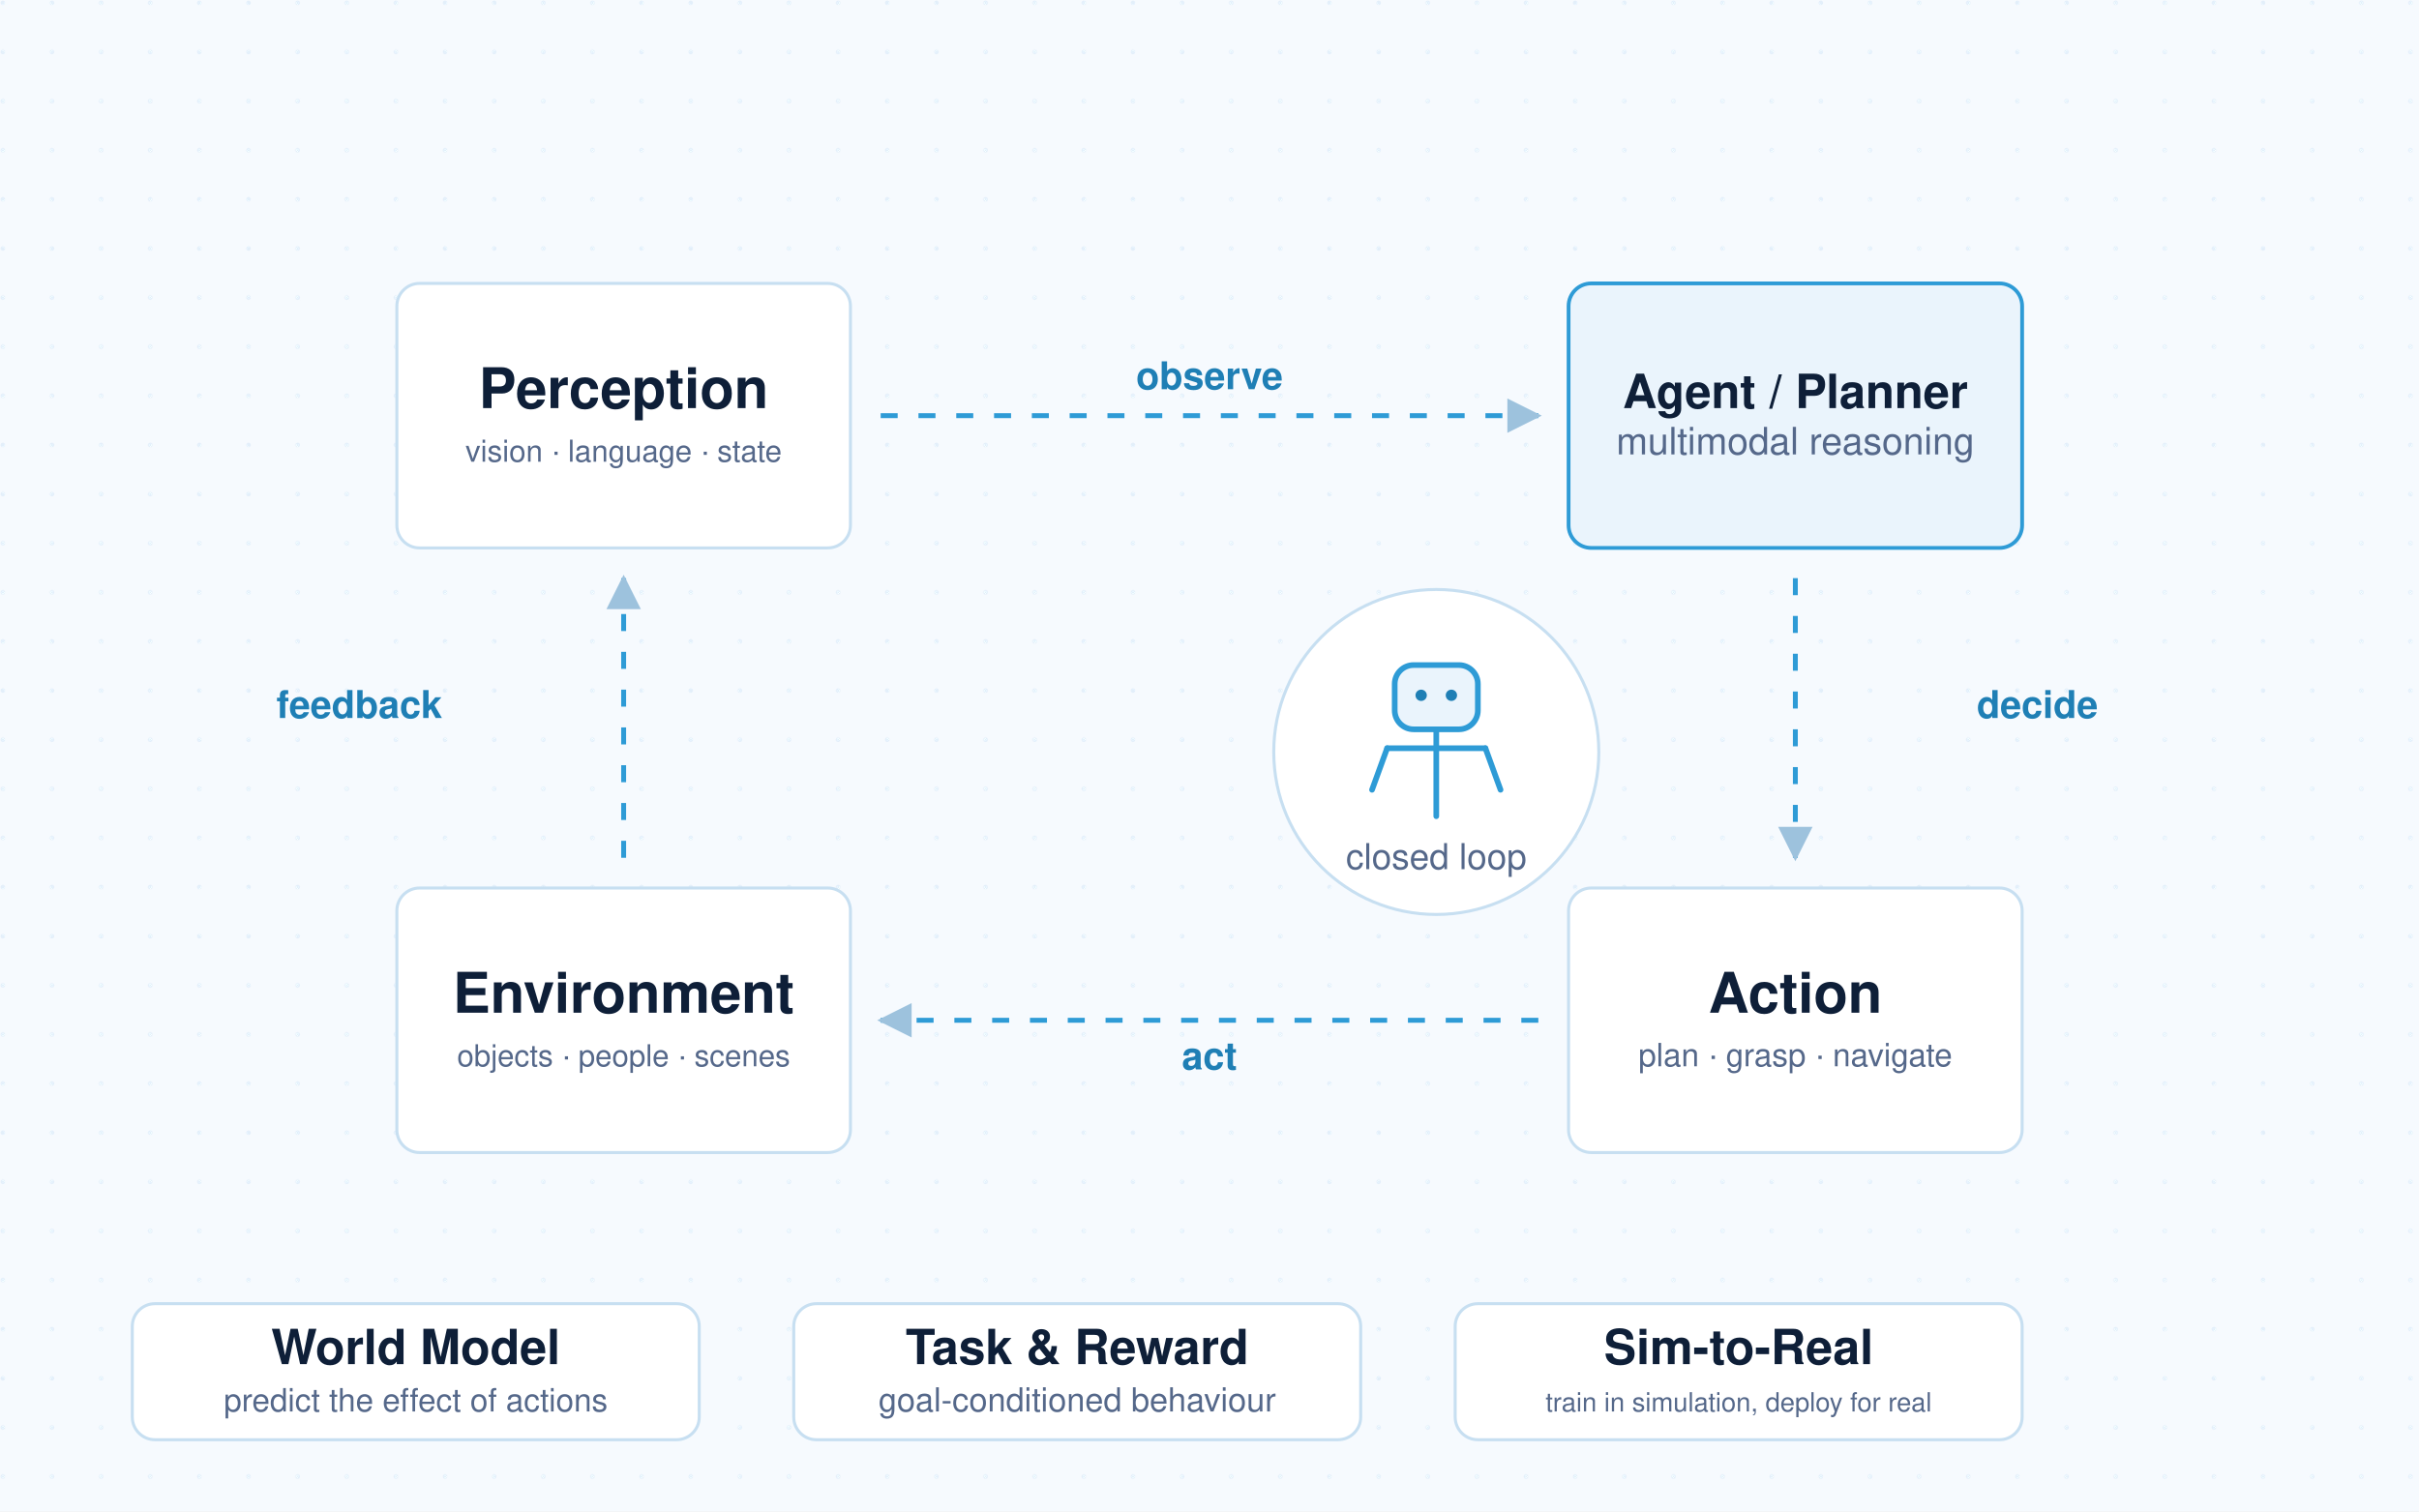
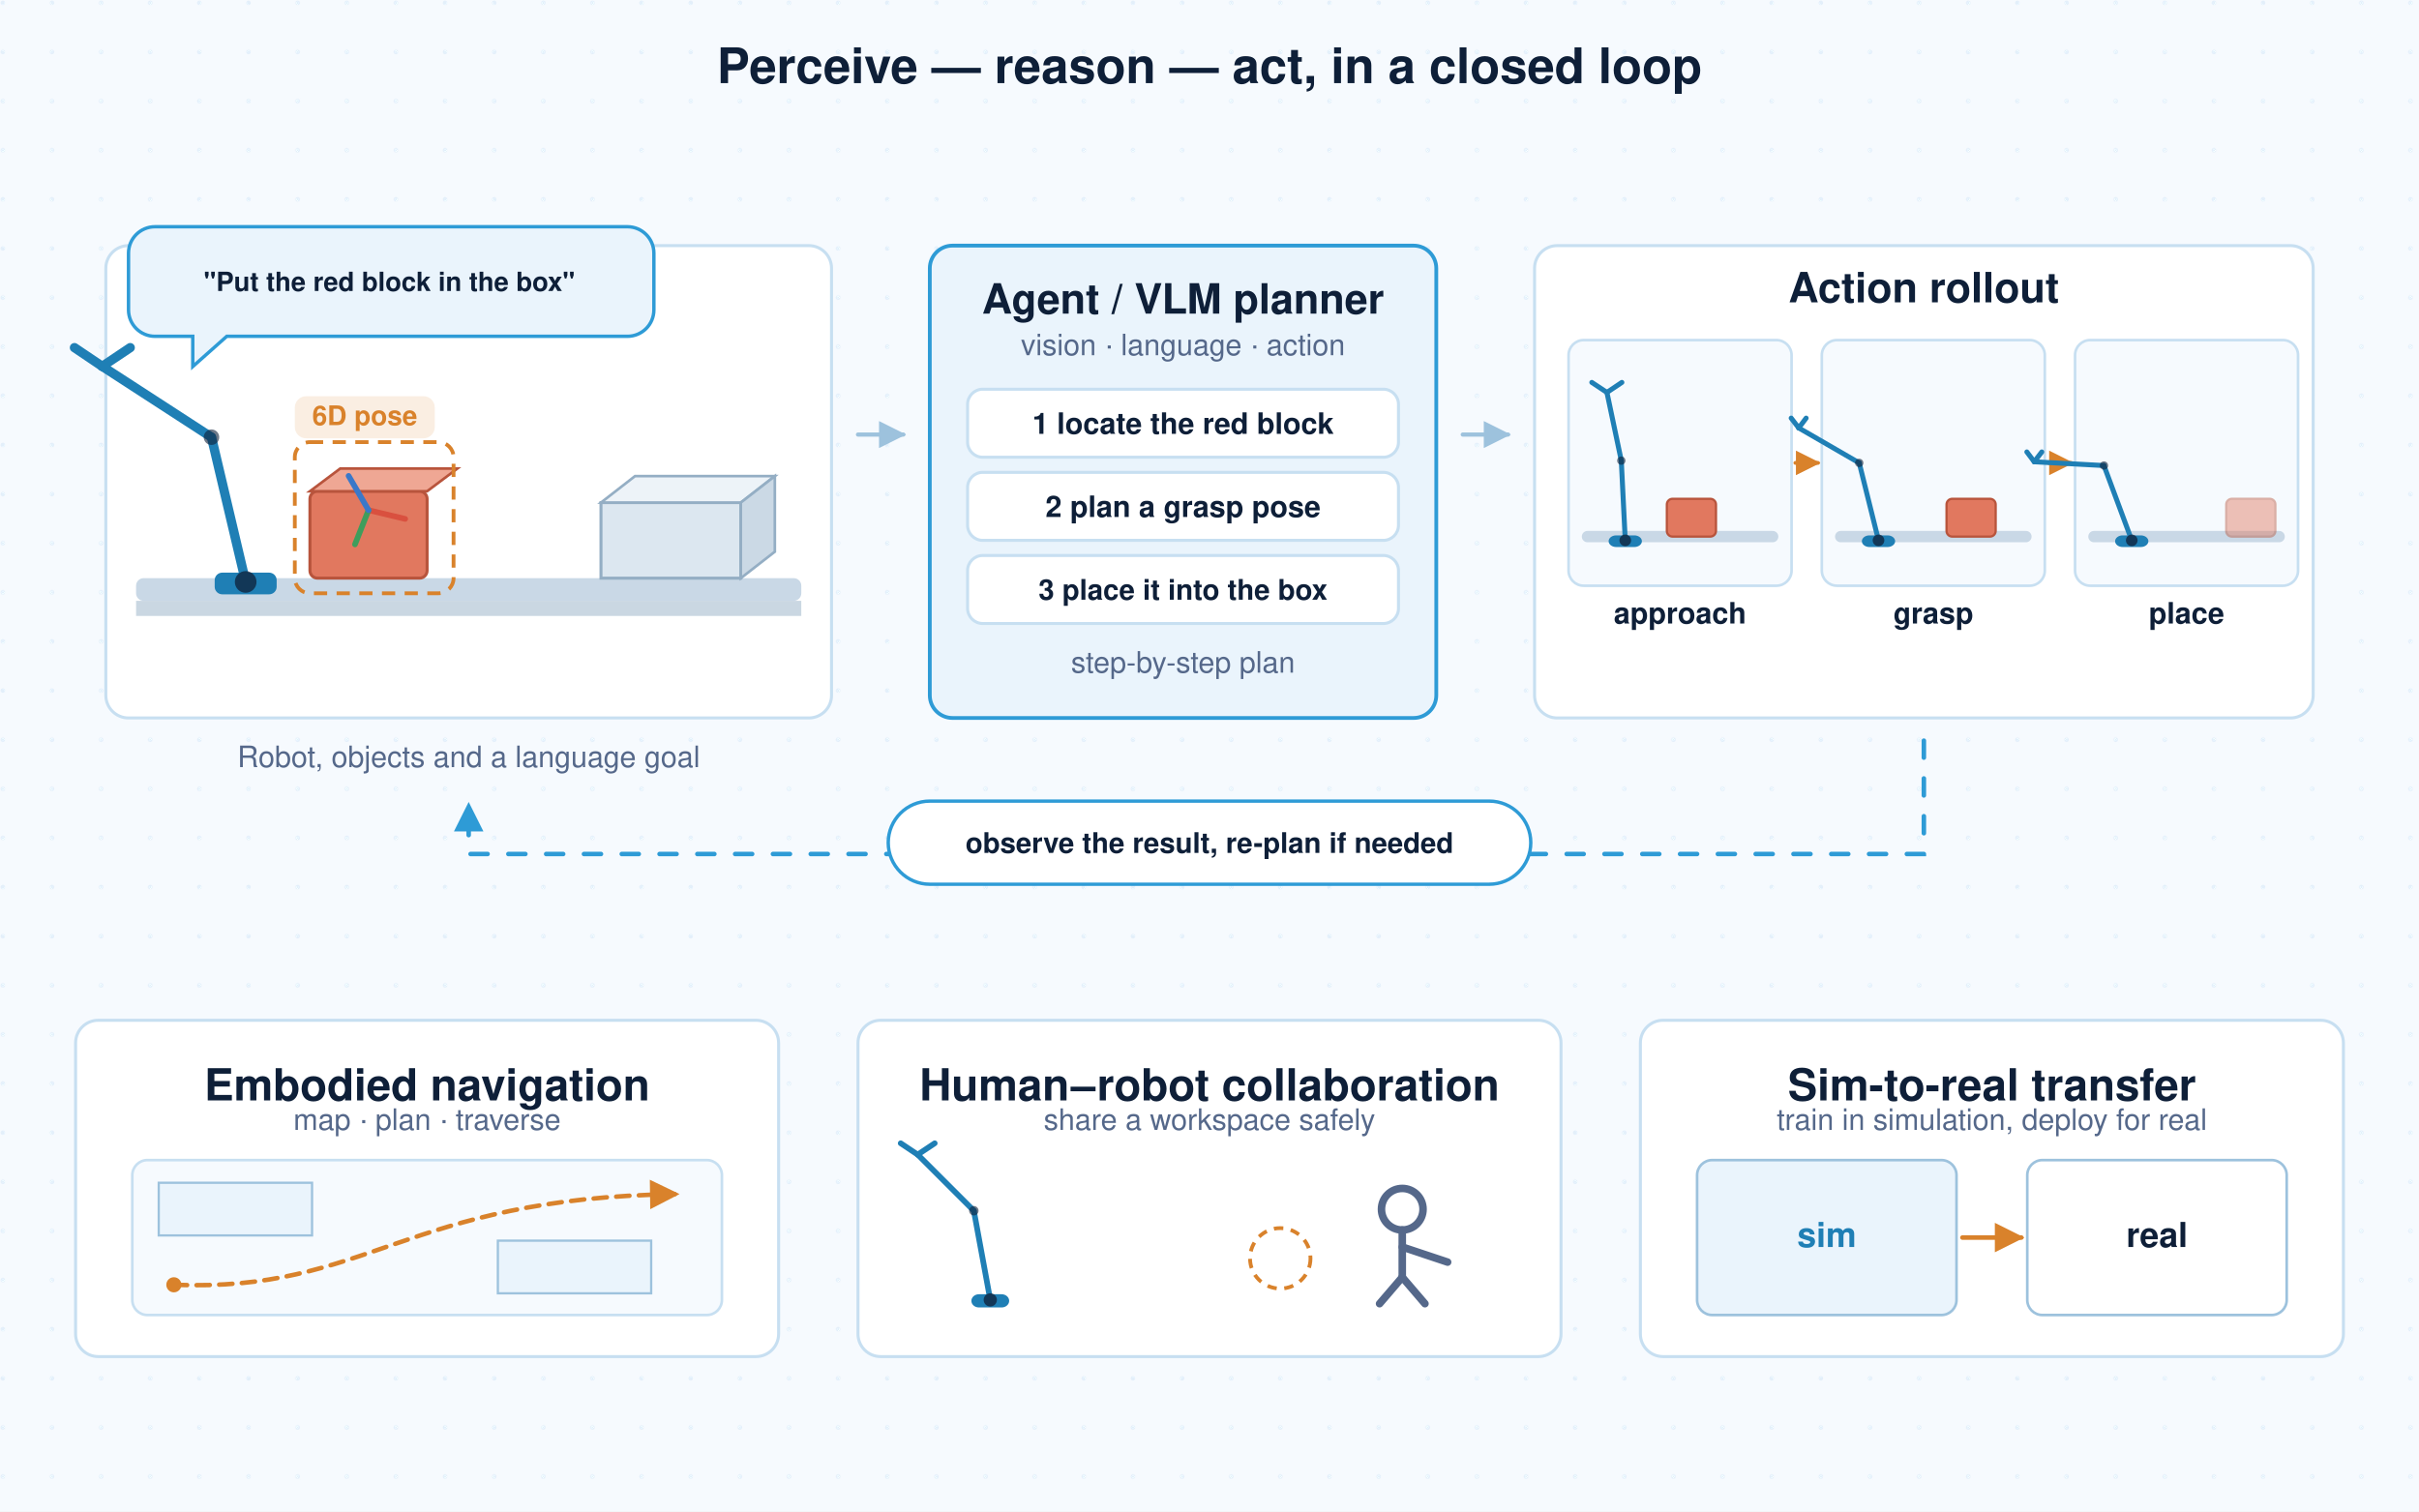
<svg xmlns="http://www.w3.org/2000/svg" viewBox="0 0 1280 800" width="1280" height="800" role="img">
  <defs>
-     <marker id="arrow" viewBox="0 0 10 10" refX="9" refY="5" markerWidth="7" markerHeight="7" orient="auto-start-reverse">
+     <marker id="arrow" viewBox="0 0 10 10" refX="9" refY="5" markerWidth="6.5" markerHeight="6.5" orient="auto-start-reverse">
      <path d="M 0 0 L 10 5 L 0 10 z" fill="#9DC2DD" />
+     </marker>
+     <marker id="arrowFlow" viewBox="0 0 10 10" refX="9" refY="5" markerWidth="6.5" markerHeight="6.5" orient="auto-start-reverse">
+       <path d="M 0 0 L 10 5 L 0 10 z" fill="#2E9BD6" />
+     </marker>
+     <marker id="arrowWarn" viewBox="0 0 10 10" refX="9" refY="5" markerWidth="6.5" markerHeight="6.5" orient="auto-start-reverse">
+       <path d="M 0 0 L 10 5 L 0 10 z" fill="#D9822B" />
    </marker>
    <pattern id="dots" width="26" height="26" patternUnits="userSpaceOnUse">
      <circle cx="1.5" cy="1.5" r="1.2" fill="#E3EFFA" />
    </pattern>
  </defs>
  <style>
-   /* 系统开了「减少动态效果」就整体静止 —— 不靠 JS，纯 CSS 媒体查询 */
+   /* 系统开了「减少动态效果」就整体静止 —— 不靠 JS，纯 CSS 媒体查询。
+      注意所有动画都只改描边/颜色，不改透明度：内容任何时刻都必须完整可见。 */
  @media (prefers-reduced-motion: reduce) {
-     .flow, .pulse, .fade { animation: none !important; }
-     .pulse { opacity: 1 !important; }
+     .flow, .pulse, .blink { animation: none !important; }
  }
-   .flow {
-     stroke-dasharray: 9 11;
-     animation: flowDash 1.6s linear infinite;
+   .flow { stroke-dasharray: 9 11; animation: flowDash 1.6s linear infinite; }
+   @keyframes flowDash { to { stroke-dashoffset: -20; } }
+   .pulse rect, .pulse polygon { animation: pulseStroke 2.4s ease-in-out infinite; }
+   @keyframes pulseStroke {
+     0%, 100% { stroke-width: 2.6; }
+     22%, 46% { stroke-width: 5.5; }
  }
-   @keyframes flowDash {
-     to { stroke-dashoffset: -20; }
+   .blink { animation: blinkFill 2.4s ease-in-out infinite; }
+   @keyframes blinkFill {
+     0%, 100% { fill: #EAF4FC; }
+     24%, 46% { fill: #FDF1E3; }
  }
- 
-   .flow { animation-duration: 1.2s; }</style>
+ </style>
  <rect width="1280" height="800" fill="#F6FAFE" />
  <rect width="1280" height="800" fill="url(#dots)" />
-   <rect x="210" y="150" width="240" height="140" rx="12" fill="#FFFFFF" stroke="#C7DFF1" stroke-width="1.6" opacity="1" />
-   <text x="330" y="216" text-anchor="middle" font-family="Nunito, 'Segoe UI', system-ui, -apple-system, Helvetica, Arial, sans-serif" font-size="29.7" font-weight="700" fill="#0E1F38">Perception</text>
-   <text x="330" y="244.354" text-anchor="middle" font-family="Nunito, 'Segoe UI', system-ui, -apple-system, Helvetica, Arial, sans-serif" font-size="16" fill="#55688A">vision · language · state</text>
-   <rect x="830" y="150" width="240" height="140" rx="12" fill="#EAF4FC" stroke="#2E9BD6" stroke-width="2" opacity="1" />
-   <text x="950" y="216" text-anchor="middle" font-family="Nunito, 'Segoe UI', system-ui, -apple-system, Helvetica, Arial, sans-serif" font-size="25" font-weight="700" fill="#0E1F38">Agent / Planner</text>
-   <text x="950" y="240.5" text-anchor="middle" font-family="Nunito, 'Segoe UI', system-ui, -apple-system, Helvetica, Arial, sans-serif" font-size="20" fill="#55688A">multimodal reasoning</text>
-   <rect x="830" y="470" width="240" height="140" rx="12" fill="#FFFFFF" stroke="#C7DFF1" stroke-width="1.6" opacity="1" />
-   <text x="950" y="536" text-anchor="middle" font-family="Nunito, 'Segoe UI', system-ui, -apple-system, Helvetica, Arial, sans-serif" font-size="29.7" font-weight="700" fill="#0E1F38">Action</text>
-   <text x="950" y="564.354" text-anchor="middle" font-family="Nunito, 'Segoe UI', system-ui, -apple-system, Helvetica, Arial, sans-serif" font-size="17" fill="#55688A">plan · grasp · navigate</text>
-   <rect x="210" y="470" width="240" height="140" rx="12" fill="#FFFFFF" stroke="#C7DFF1" stroke-width="1.6" opacity="1" />
-   <text x="330" y="536" text-anchor="middle" font-family="Nunito, 'Segoe UI', system-ui, -apple-system, Helvetica, Arial, sans-serif" font-size="29.7" font-weight="700" fill="#0E1F38">Environment</text>
-   <text x="330" y="564.354" text-anchor="middle" font-family="Nunito, 'Segoe UI', system-ui, -apple-system, Helvetica, Arial, sans-serif" font-size="16" fill="#55688A">objects · people · scenes</text>
-   <path class="flow" d="M 466 220 H 814" fill="none" stroke="#2E9BD6" stroke-width="2.6" marker-end="url(#arrow)" />
-   <path class="flow" d="M 950 306 V 454" fill="none" stroke="#2E9BD6" stroke-width="2.6" marker-end="url(#arrow)" />
-   <path class="flow" d="M 814 540 H 466" fill="none" stroke="#2E9BD6" stroke-width="2.6" marker-end="url(#arrow)" />
-   <path class="flow" d="M 330 454 V 306" fill="none" stroke="#2E9BD6" stroke-width="2.6" marker-end="url(#arrow)" />
-   <text x="640" y="206" text-anchor="middle" font-family="Nunito, 'Segoe UI', system-ui, -apple-system, Helvetica, Arial, sans-serif" font-size="20.25" font-weight="700" fill="#1F7FB5">observe</text>
-   <text x="1046" y="380" text-anchor="start" font-family="Nunito, 'Segoe UI', system-ui, -apple-system, Helvetica, Arial, sans-serif" font-size="20.25" font-weight="700" fill="#1F7FB5">decide</text>
-   <text x="640" y="566" text-anchor="middle" font-family="Nunito, 'Segoe UI', system-ui, -apple-system, Helvetica, Arial, sans-serif" font-size="20.25" font-weight="700" fill="#1F7FB5">act</text>
-   <text x="234" y="380" text-anchor="end" font-family="Nunito, 'Segoe UI', system-ui, -apple-system, Helvetica, Arial, sans-serif" font-size="20.25" font-weight="700" fill="#1F7FB5">feedback</text>
-   <circle cx="760" cy="398" r="86" fill="#FFFFFF" stroke="#C7DFF1" stroke-width="1.6" />
-   <g stroke="#2E9BD6" stroke-width="3" fill="none" stroke-linecap="round">
-     <rect x="738" y="352" width="44" height="34" rx="10" fill="#EAF4FC" />
-     <line x1="760" y1="386" x2="760" y2="432" />
-     <line x1="734" y1="396" x2="786" y2="396" />
-     <line x1="734" y1="396" x2="726" y2="418" />
-     <line x1="786" y1="396" x2="794" y2="418" />
+   <text x="640" y="44" text-anchor="middle" font-family="Nunito, 'Segoe UI', system-ui, -apple-system, Helvetica, Arial, sans-serif" font-size="26" font-weight="700" fill="#0E1F38">Perceive — reason — act, in a closed loop</text>
+   <rect x="56" y="130" width="384" height="250" rx="12" fill="#FFFFFF" stroke="#C7DFF1" stroke-width="1.6" opacity="1" />
+   <path d="M 82 120 h 250 a 14 14 0 0 1 14 14 v 30 a 14 14 0 0 1 -14 14 h -212 l -18 16 v -16 h -20 a 14 14 0 0 1 -14 -14 v -30 a 14 14 0 0 1 14 -14 z" fill="#EAF4FC" stroke="#2E9BD6" stroke-width="1.8" />
+   <text x="206" y="154" text-anchor="middle" font-family="Nunito, 'Segoe UI', system-ui, -apple-system, Helvetica, Arial, sans-serif" font-size="14" font-weight="700" fill="#0E1F38">"Put the red block in the box"</text>
+   <rect x="72" y="306" width="352" height="12" rx="4" fill="#C9D8E6" />
+   <rect x="72" y="318" width="352" height="8" fill="#B4C6D6" opacity="0.7" />
+   <rect x="164" y="260" width="62" height="46" rx="4" fill="#E1785F" stroke="#B8543C" stroke-width="1.6" />
+   <path d="M 164 260 l 16 -12 h 62 l -16 12 z" fill="#EFA794" stroke="#B8543C" stroke-width="1.4" />
+   <g stroke-linecap="round" stroke-width="3">
+     <line x1="195" y1="270" x2="214.394" y2="274.638" stroke="#D9503F" />
+     <line x1="195" y1="270" x2="187.833" y2="288.129" stroke="#3F9D5C" />
+     <line x1="195" y1="270" x2="184.46" y2="251.871" stroke="#3A78C9" />
  </g>
-   <circle cx="752" cy="368" r="3" fill="#1F7FB5" />
-   <circle cx="768" cy="368" r="3" fill="#1F7FB5" />
-   <text x="760" y="460" text-anchor="middle" font-family="Nunito, 'Segoe UI', system-ui, -apple-system, Helvetica, Arial, sans-serif" font-size="18.9" font-weight="400" fill="#55688A">closed loop</text>
-   <rect x="70" y="690" width="300" height="72" rx="12" fill="#FFFFFF" stroke="#C7DFF1" stroke-width="1.6" opacity="1" />
-   <text x="220" y="722" text-anchor="middle" font-family="Nunito, 'Segoe UI', system-ui, -apple-system, Helvetica, Arial, sans-serif" font-size="25.65" font-weight="700" fill="#0E1F38">World Model</text>
-   <text x="220" y="747.033" text-anchor="middle" font-family="Nunito, 'Segoe UI', system-ui, -apple-system, Helvetica, Arial, sans-serif" font-size="17" fill="#55688A">predict the effect of actions</text>
-   <rect x="420" y="690" width="300" height="72" rx="12" fill="#FFFFFF" stroke="#C7DFF1" stroke-width="1.6" opacity="1" />
-   <text x="570" y="722" text-anchor="middle" font-family="Nunito, 'Segoe UI', system-ui, -apple-system, Helvetica, Arial, sans-serif" font-size="25.65" font-weight="700" fill="#0E1F38">Task &amp; Reward</text>
-   <text x="570" y="747.033" text-anchor="middle" font-family="Nunito, 'Segoe UI', system-ui, -apple-system, Helvetica, Arial, sans-serif" font-size="17.55" fill="#55688A">goal-conditioned behaviour</text>
-   <rect x="770" y="690" width="300" height="72" rx="12" fill="#FFFFFF" stroke="#C7DFF1" stroke-width="1.6" opacity="1" />
-   <text x="920" y="722" text-anchor="middle" font-family="Nunito, 'Segoe UI', system-ui, -apple-system, Helvetica, Arial, sans-serif" font-size="25.65" font-weight="700" fill="#0E1F38">Sim-to-Real</text>
-   <text x="920" y="747.033" text-anchor="middle" font-family="Nunito, 'Segoe UI', system-ui, -apple-system, Helvetica, Arial, sans-serif" font-size="14" fill="#55688A">train in simulation, deploy for real</text>
+   <rect x="156" y="234" width="84" height="80" rx="8" fill="none" stroke="#D9822B" stroke-width="2" stroke-dasharray="7 5" />
+   <rect x="156" y="209.7" width="74.058" height="22.3" rx="6" fill="#D9822B" opacity="0.14" />
+   <text x="193.029" y="225" text-anchor="middle" font-family="Nunito, 'Segoe UI', system-ui, -apple-system, Helvetica, Arial, sans-serif" font-size="14.3" font-weight="700" fill="#D9822B">6D pose</text>
+   <path d="M 318 266 h 74 v 40 h -74 z" fill="#DCE7F0" stroke="#94AEC4" stroke-width="1.6" />
+   <path d="M 318 266 l 18 -14 h 74 l -18 14 z" fill="#EDF3F8" stroke="#94AEC4" stroke-width="1.4" />
+   <path d="M 392 266 l 18 -14 v 40 l -18 14 z" fill="#CBD9E5" stroke="#94AEC4" stroke-width="1.4" />
+   <g stroke="#1F7FB5" stroke-width="4.92" stroke-linecap="round" fill="none">
+     <line x1="130" y1="308" x2="111.9" y2="231.4" />
+     <line x1="111.9" y1="231.4" x2="54.1" y2="193.9" />
+     <line x1="54.1" y1="193.9" x2="39.4" y2="184.0" />
+     <line x1="54.1" y1="193.9" x2="68.9" y2="184.0" />
+   </g>
+   <rect x="113.6" y="303.08" width="32.8" height="11.48" rx="4" fill="#1F7FB5" />
+   <circle cx="130" cy="308" r="5.74" fill="#0E1F38" opacity="0.75" />
+   <circle cx="111.9" cy="231.4" r="4.1" fill="#0E1F38" opacity="0.6" />
+   <text x="248" y="406" text-anchor="middle" font-family="Nunito, 'Segoe UI', system-ui, -apple-system, Helvetica, Arial, sans-serif" font-size="15.6" font-weight="400" fill="#55688A">Robot, objects and a language goal</text>
+   <rect x="492" y="130" width="268" height="250" rx="12" fill="#EAF4FC" stroke="#2E9BD6" stroke-width="2" opacity="1" />
+   <text x="626" y="166" text-anchor="middle" font-family="Nunito, 'Segoe UI', system-ui, -apple-system, Helvetica, Arial, sans-serif" font-size="22.1" font-weight="800" fill="#0E1F38">Agent / VLM planner</text>
+   <text x="626" y="188" text-anchor="middle" font-family="Nunito, 'Segoe UI', system-ui, -apple-system, Helvetica, Arial, sans-serif" font-size="15.6" font-weight="400" fill="#55688A">vision · language · action</text>
+   <rect x="512" y="206" width="228" height="36" rx="8" fill="#FFFFFF" stroke="#C7DFF1" stroke-width="1.6" opacity="1" />
+   <text x="626" y="229.616" text-anchor="middle" font-family="Nunito, 'Segoe UI', system-ui, -apple-system, Helvetica, Arial, sans-serif" font-size="15.6" font-weight="700" fill="#0E1F38">1  locate the red block</text>
+   <rect x="512" y="250" width="228" height="36" rx="8" fill="#FFFFFF" stroke="#C7DFF1" stroke-width="1.6" opacity="1" />
+   <text x="626" y="273.616" text-anchor="middle" font-family="Nunito, 'Segoe UI', system-ui, -apple-system, Helvetica, Arial, sans-serif" font-size="15.6" font-weight="700" fill="#0E1F38">2  plan a grasp pose</text>
+   <rect x="512" y="294" width="228" height="36" rx="8" fill="#FFFFFF" stroke="#C7DFF1" stroke-width="1.6" opacity="1" />
+   <text x="626" y="317.4" text-anchor="middle" font-family="Nunito, 'Segoe UI', system-ui, -apple-system, Helvetica, Arial, sans-serif" font-size="15" font-weight="700" fill="#0E1F38">3  place it into the box</text>
+   <text x="626" y="356" text-anchor="middle" font-family="Nunito, 'Segoe UI', system-ui, -apple-system, Helvetica, Arial, sans-serif" font-size="15.6" font-weight="400" fill="#55688A">step-by-step plan</text>
+   <line x1="454" y1="230" x2="478" y2="230" stroke="#9DC2DD" stroke-width="2.2" stroke-linecap="round" marker-end="url(#arrow)" />
+   <rect x="812" y="130" width="412" height="250" rx="12" fill="#FFFFFF" stroke="#C7DFF1" stroke-width="1.6" opacity="1" />
+   <text x="1018" y="160" text-anchor="middle" font-family="Nunito, 'Segoe UI', system-ui, -apple-system, Helvetica, Arial, sans-serif" font-size="22.1" font-weight="800" fill="#0E1F38">Action rollout</text>
+   <rect x="830" y="180" width="118" height="130" rx="8" fill="#F6FAFE" stroke="#C7DFF1" stroke-width="1.4" />
+   <line x1="840" y1="284" x2="938" y2="284" stroke="#C9D8E6" stroke-width="6" stroke-linecap="round" />
+   <rect x="882" y="264" width="26" height="20" rx="3" fill="#E1785F" stroke="#B8543C" stroke-width="1.2" opacity="1" />
+   <g stroke="#1F7FB5" stroke-width="2.64" stroke-linecap="round" fill="none">
+     <line x1="860" y1="286" x2="857.9" y2="243.8" />
+     <line x1="857.9" y1="243.8" x2="850.3" y2="207.7" />
+     <line x1="850.3" y1="207.7" x2="842.3" y2="202.4" />
+     <line x1="850.3" y1="207.7" x2="858.2" y2="202.4" />
+   </g>
+   <rect x="851.2" y="283.36" width="17.6" height="6.16" rx="4" fill="#1F7FB5" />
+   <circle cx="860" cy="286" r="3.08" fill="#0E1F38" opacity="0.75" />
+   <circle cx="857.9" cy="243.8" r="2.2" fill="#0E1F38" opacity="0.6" />
+   <text x="889" y="330" text-anchor="middle" font-family="Nunito, 'Segoe UI', system-ui, -apple-system, Helvetica, Arial, sans-serif" font-size="15.6" font-weight="700" fill="#0E1F38">approach</text>
+   <line x1="950" y1="245" x2="962" y2="245" stroke="#D9822B" stroke-width="2" stroke-linecap="round" marker-end="url(#arrowWarn)" />
+   <rect x="964" y="180" width="118" height="130" rx="8" fill="#F6FAFE" stroke="#C7DFF1" stroke-width="1.4" />
+   <line x1="974" y1="284" x2="1072" y2="284" stroke="#C9D8E6" stroke-width="6" stroke-linecap="round" />
+   <rect x="1030" y="264" width="26" height="20" rx="3" fill="#E1785F" stroke="#B8543C" stroke-width="1.2" opacity="1" />
+   <g stroke="#1F7FB5" stroke-width="2.64" stroke-linecap="round" fill="none">
+     <line x1="994" y1="286" x2="983.8" y2="245.0" />
+     <line x1="983.8" y1="245.0" x2="951.8" y2="226.5" />
+     <line x1="951.8" y1="226.5" x2="947.8" y2="221.3" />
+     <line x1="951.8" y1="226.5" x2="955.7" y2="221.3" />
+   </g>
+   <rect x="985.2" y="283.36" width="17.6" height="6.16" rx="4" fill="#1F7FB5" />
+   <circle cx="994" cy="286" r="3.08" fill="#0E1F38" opacity="0.75" />
+   <circle cx="983.8" cy="245.0" r="2.2" fill="#0E1F38" opacity="0.6" />
+   <text x="1023" y="330" text-anchor="middle" font-family="Nunito, 'Segoe UI', system-ui, -apple-system, Helvetica, Arial, sans-serif" font-size="15.6" font-weight="700" fill="#0E1F38">grasp</text>
+   <line x1="1084" y1="245" x2="1096" y2="245" stroke="#D9822B" stroke-width="2" stroke-linecap="round" marker-end="url(#arrowWarn)" />
+   <rect x="1098" y="180" width="118" height="130" rx="8" fill="#F6FAFE" stroke="#C7DFF1" stroke-width="1.4" />
+   <line x1="1108" y1="284" x2="1206" y2="284" stroke="#C9D8E6" stroke-width="6" stroke-linecap="round" />
+   <rect x="1178" y="264" width="26" height="20" rx="3" fill="#E1785F" stroke="#B8543C" stroke-width="1.2" opacity="0.45" />
+   <g stroke="#1F7FB5" stroke-width="2.64" stroke-linecap="round" fill="none">
+     <line x1="1128" y1="286" x2="1113.3" y2="246.4" />
+     <line x1="1113.3" y1="246.4" x2="1076.4" y2="244.4" />
+     <line x1="1076.4" y1="244.4" x2="1072.5" y2="239.2" />
+     <line x1="1076.4" y1="244.4" x2="1080.4" y2="239.2" />
+   </g>
+   <rect x="1119.2" y="283.36" width="17.6" height="6.16" rx="4" fill="#1F7FB5" />
+   <circle cx="1128" cy="286" r="3.08" fill="#0E1F38" opacity="0.75" />
+   <circle cx="1113.3" cy="246.4" r="2.2" fill="#0E1F38" opacity="0.6" />
+   <text x="1157" y="330" text-anchor="middle" font-family="Nunito, 'Segoe UI', system-ui, -apple-system, Helvetica, Arial, sans-serif" font-size="15.6" font-weight="700" fill="#0E1F38">place</text>
+   <line x1="774" y1="230" x2="798" y2="230" stroke="#9DC2DD" stroke-width="2.2" stroke-linecap="round" marker-end="url(#arrow)" />
+   <path d="M 1018 392 V 452 H 248 V 426" fill="none" stroke="#2E9BD6" stroke-width="2.4" stroke-linecap="round" marker-end="url(#arrowFlow)" class="flow" />
+   <rect x="470" y="424" width="340" height="44" rx="22" fill="#FFFFFF" stroke="#2E9BD6" stroke-width="1.8" opacity="1" />
+   <text x="640" y="451.4" text-anchor="middle" font-family="Nunito, 'Segoe UI', system-ui, -apple-system, Helvetica, Arial, sans-serif" font-size="15" font-weight="700" fill="#0E1F38">observe the result, re-plan if needed</text>
+   <rect x="40" y="540" width="372" height="178" rx="12" fill="#FFFFFF" stroke="#C7DFF1" stroke-width="1.6" opacity="1" />
+   <text x="226" y="582.424" text-anchor="middle" font-family="Nunito, 'Segoe UI', system-ui, -apple-system, Helvetica, Arial, sans-serif" font-size="23.4" font-weight="700" fill="#0E1F38">Embodied navigation</text>
+   <text x="226" y="598" text-anchor="middle" font-family="Nunito, 'Segoe UI', system-ui, -apple-system, Helvetica, Arial, sans-serif" font-size="15.6" font-weight="400" fill="#55688A">map · plan · traverse</text>
+   <rect x="70" y="614" width="312" height="82" rx="8" fill="#F6FAFE" stroke="#C7DFF1" stroke-width="1.4" />
+   <rect x="84" y="626" width="81.12" height="27.88" fill="#EAF4FC" stroke="#9DC2DD" stroke-width="1.2" />
+   <rect x="263.44" y="656.64" width="81.12" height="27.88" fill="#EAF4FC" stroke="#9DC2DD" stroke-width="1.2" />
+   <path d="M 92 680 C 194.8 684, 213.52 634, 358 632" fill="none" stroke="#D9822B" stroke-width="2.4" stroke-linecap="round" stroke-dasharray="7 5" marker-end="url(#arrowWarn)" />
+   <circle cx="92" cy="680" r="4" fill="#D9822B" />
+   <rect x="454" y="540" width="372" height="178" rx="12" fill="#FFFFFF" stroke="#C7DFF1" stroke-width="1.6" opacity="1" />
+   <text x="640" y="582.424" text-anchor="middle" font-family="Nunito, 'Segoe UI', system-ui, -apple-system, Helvetica, Arial, sans-serif" font-size="23.4" font-weight="700" fill="#0E1F38">Human–robot collaboration</text>
+   <text x="640" y="598" text-anchor="middle" font-family="Nunito, 'Segoe UI', system-ui, -apple-system, Helvetica, Arial, sans-serif" font-size="15.6" font-weight="400" fill="#55688A">share a workspace safely</text>
+   <g stroke="#1F7FB5" stroke-width="3" stroke-linecap="round" fill="none">
+     <line x1="524" y1="688" x2="515.3" y2="640.8" />
+     <line x1="515.3" y1="640.8" x2="485.6" y2="611.1" />
+     <line x1="485.6" y1="611.1" x2="476.6" y2="605.1" />
+     <line x1="485.6" y1="611.1" x2="494.6" y2="605.1" />
+   </g>
+   <rect x="514" y="685" width="20" height="7" rx="4" fill="#1F7FB5" />
+   <circle cx="524" cy="688" r="3.5" fill="#0E1F38" opacity="0.75" />
+   <circle cx="515.3" cy="640.8" r="2.5" fill="#0E1F38" opacity="0.6" />
+   <g stroke="#55688A" stroke-width="4" fill="none" stroke-linecap="round">
+     <circle cx="742" cy="640" r="11" />
+     <line x1="742" y1="651" x2="742" y2="676" />
+     <line x1="742" y1="676" x2="730" y2="690" />
+     <line x1="742" y1="676" x2="754" y2="690" />
+     <line x1="742" y1="660" x2="766" y2="668" />
+   </g>
+   <circle cx="677.44" cy="666" r="16" fill="none" stroke="#D9822B" stroke-width="2" stroke-dasharray="5 4" />
+   <rect x="868" y="540" width="372" height="178" rx="12" fill="#FFFFFF" stroke="#C7DFF1" stroke-width="1.6" opacity="1" />
+   <text x="1054" y="582.424" text-anchor="middle" font-family="Nunito, 'Segoe UI', system-ui, -apple-system, Helvetica, Arial, sans-serif" font-size="23.4" font-weight="700" fill="#0E1F38">Sim-to-real transfer</text>
+   <text x="1054" y="598" text-anchor="middle" font-family="Nunito, 'Segoe UI', system-ui, -apple-system, Helvetica, Arial, sans-serif" font-size="15.6" font-weight="400" fill="#55688A">train in simulation, deploy for real</text>
+   <rect x="898" y="614" width="137.28" height="82" rx="8" fill="#EAF4FC" stroke="#9DC2DD" stroke-width="1.4" />
+   <rect x="1072.72" y="614" width="137.28" height="82" rx="8" fill="#FFFFFF" stroke="#9DC2DD" stroke-width="1.4" />
+   <text x="966.64" y="660" text-anchor="middle" font-family="Nunito, 'Segoe UI', system-ui, -apple-system, Helvetica, Arial, sans-serif" font-size="18.2" font-weight="700" fill="#1F7FB5">sim</text>
+   <text x="1141.36" y="660" text-anchor="middle" font-family="Nunito, 'Segoe UI', system-ui, -apple-system, Helvetica, Arial, sans-serif" font-size="18.2" font-weight="700" fill="#0E1F38">real</text>
+   <line x1="1038.4" y1="655" x2="1069.6" y2="655" stroke="#D9822B" stroke-width="2.4" stroke-linecap="round" marker-end="url(#arrowWarn)" />
</svg>
